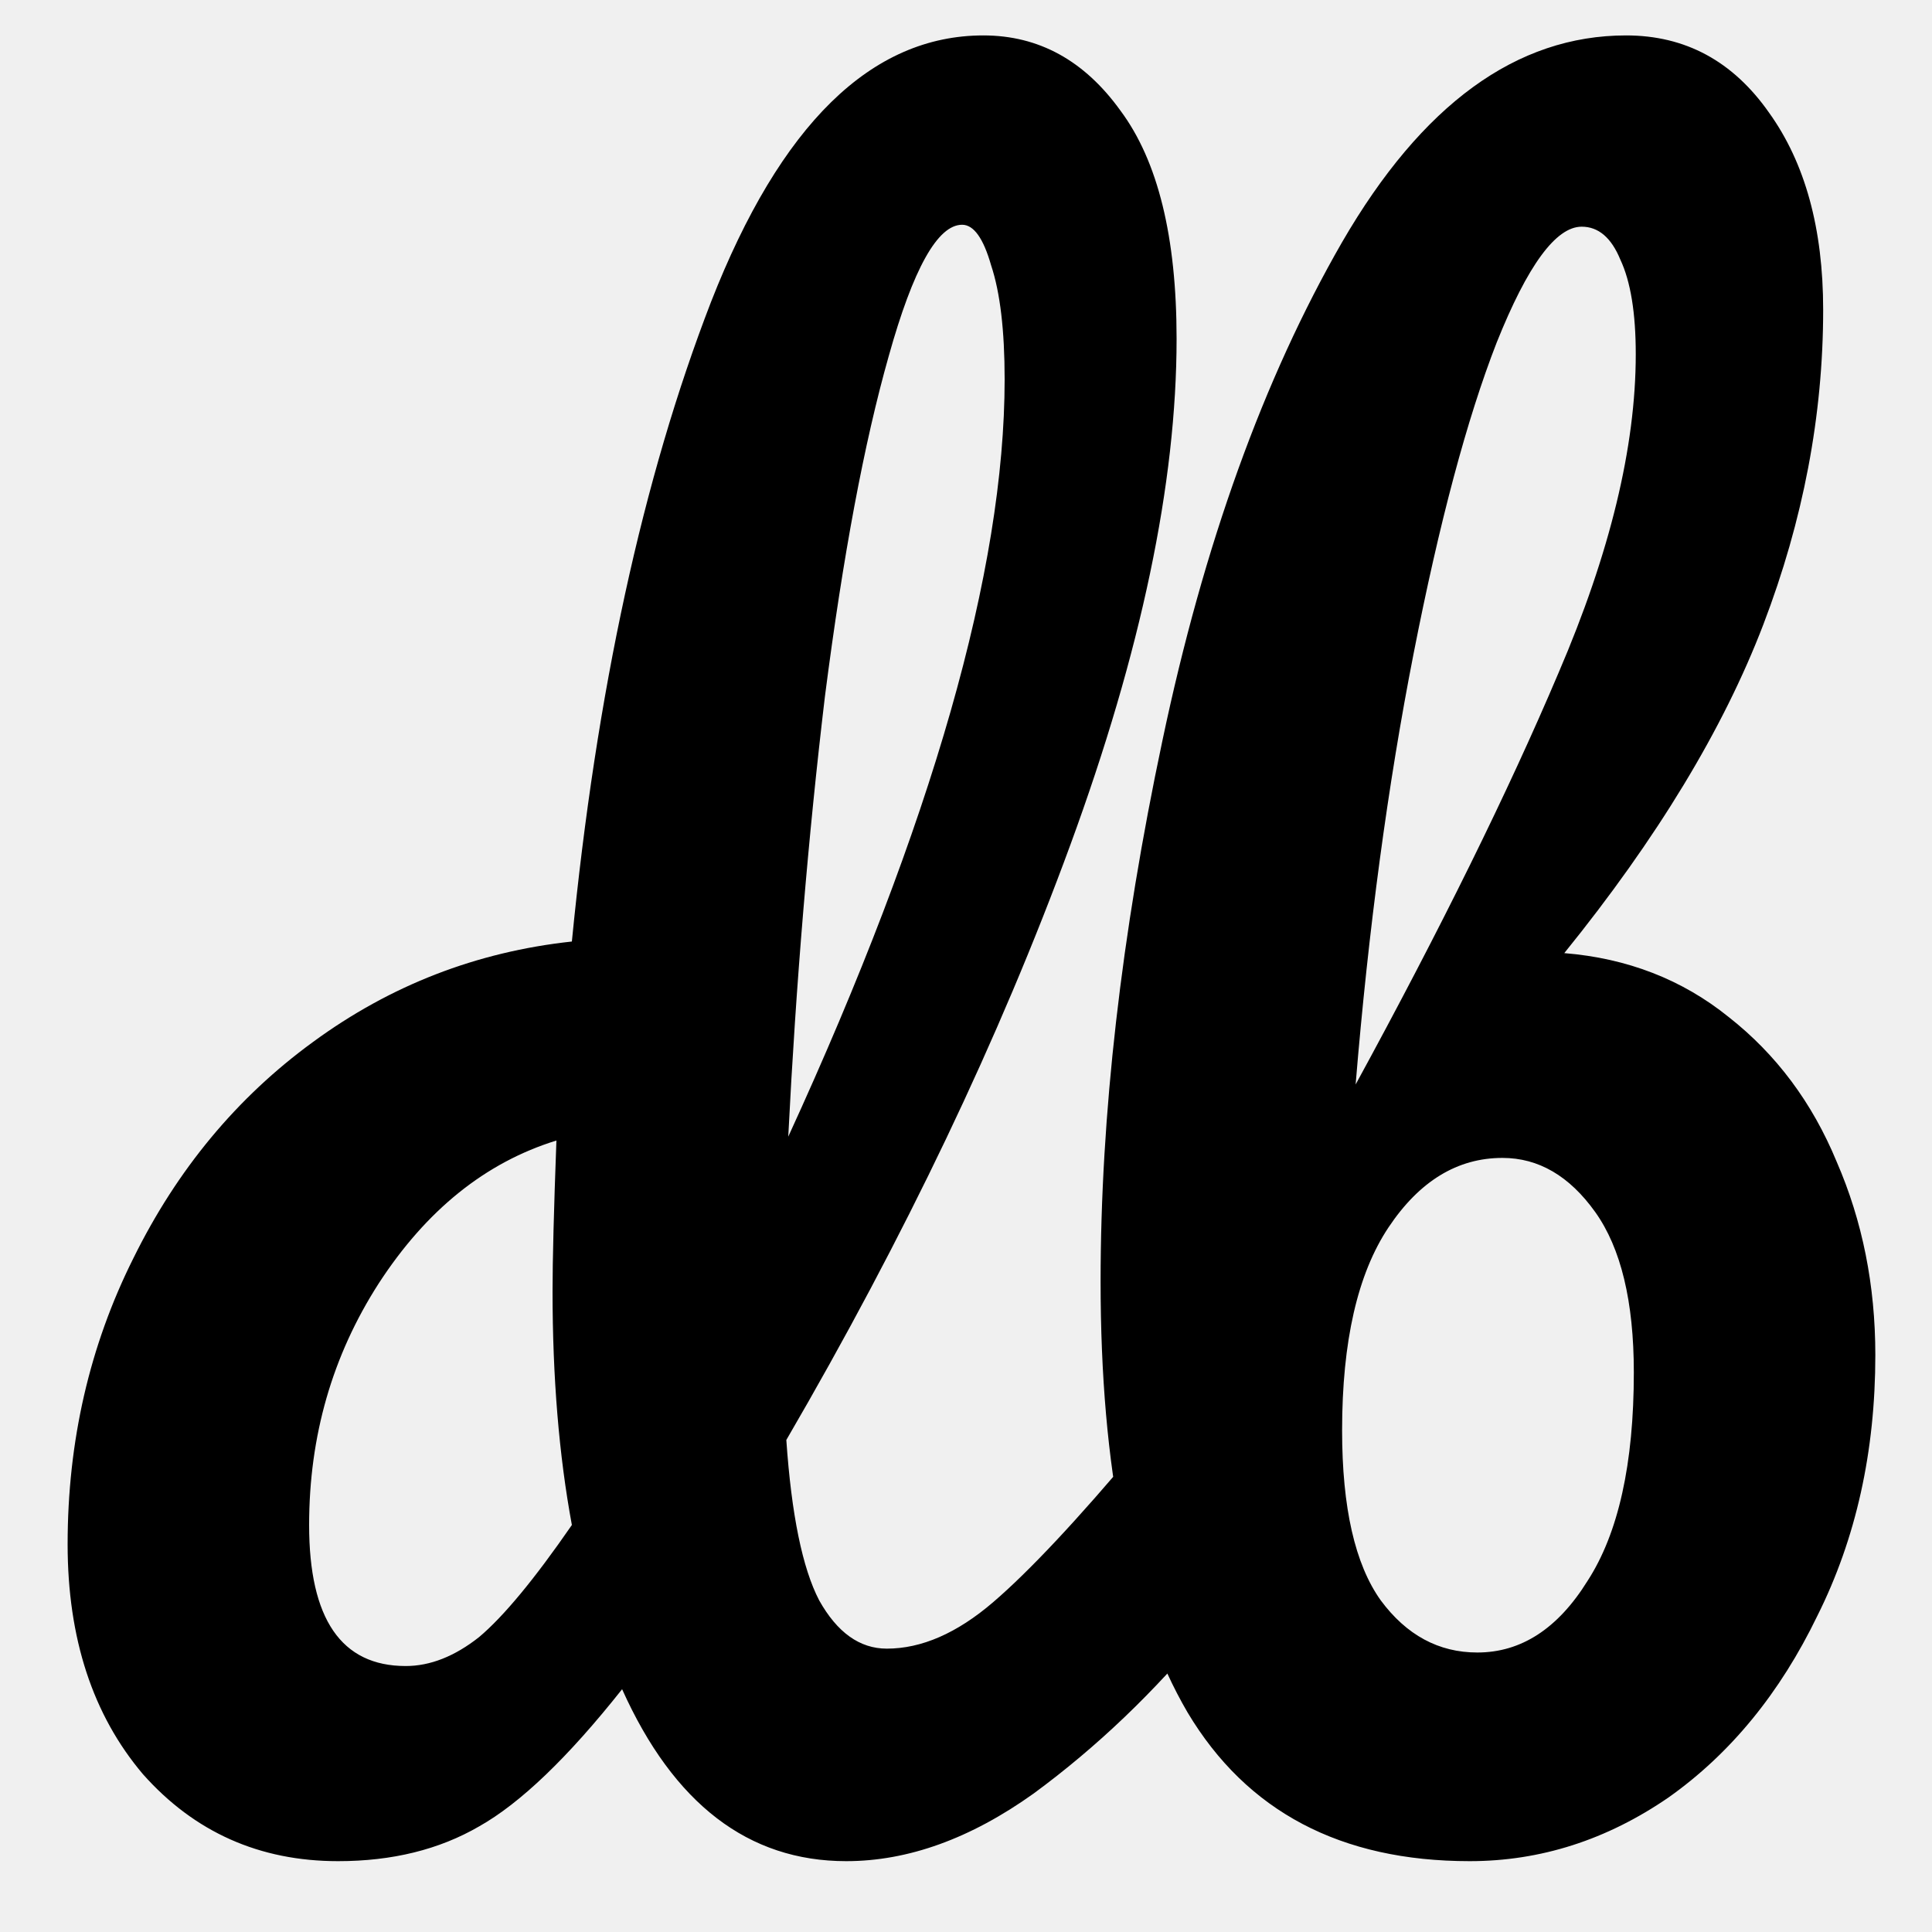
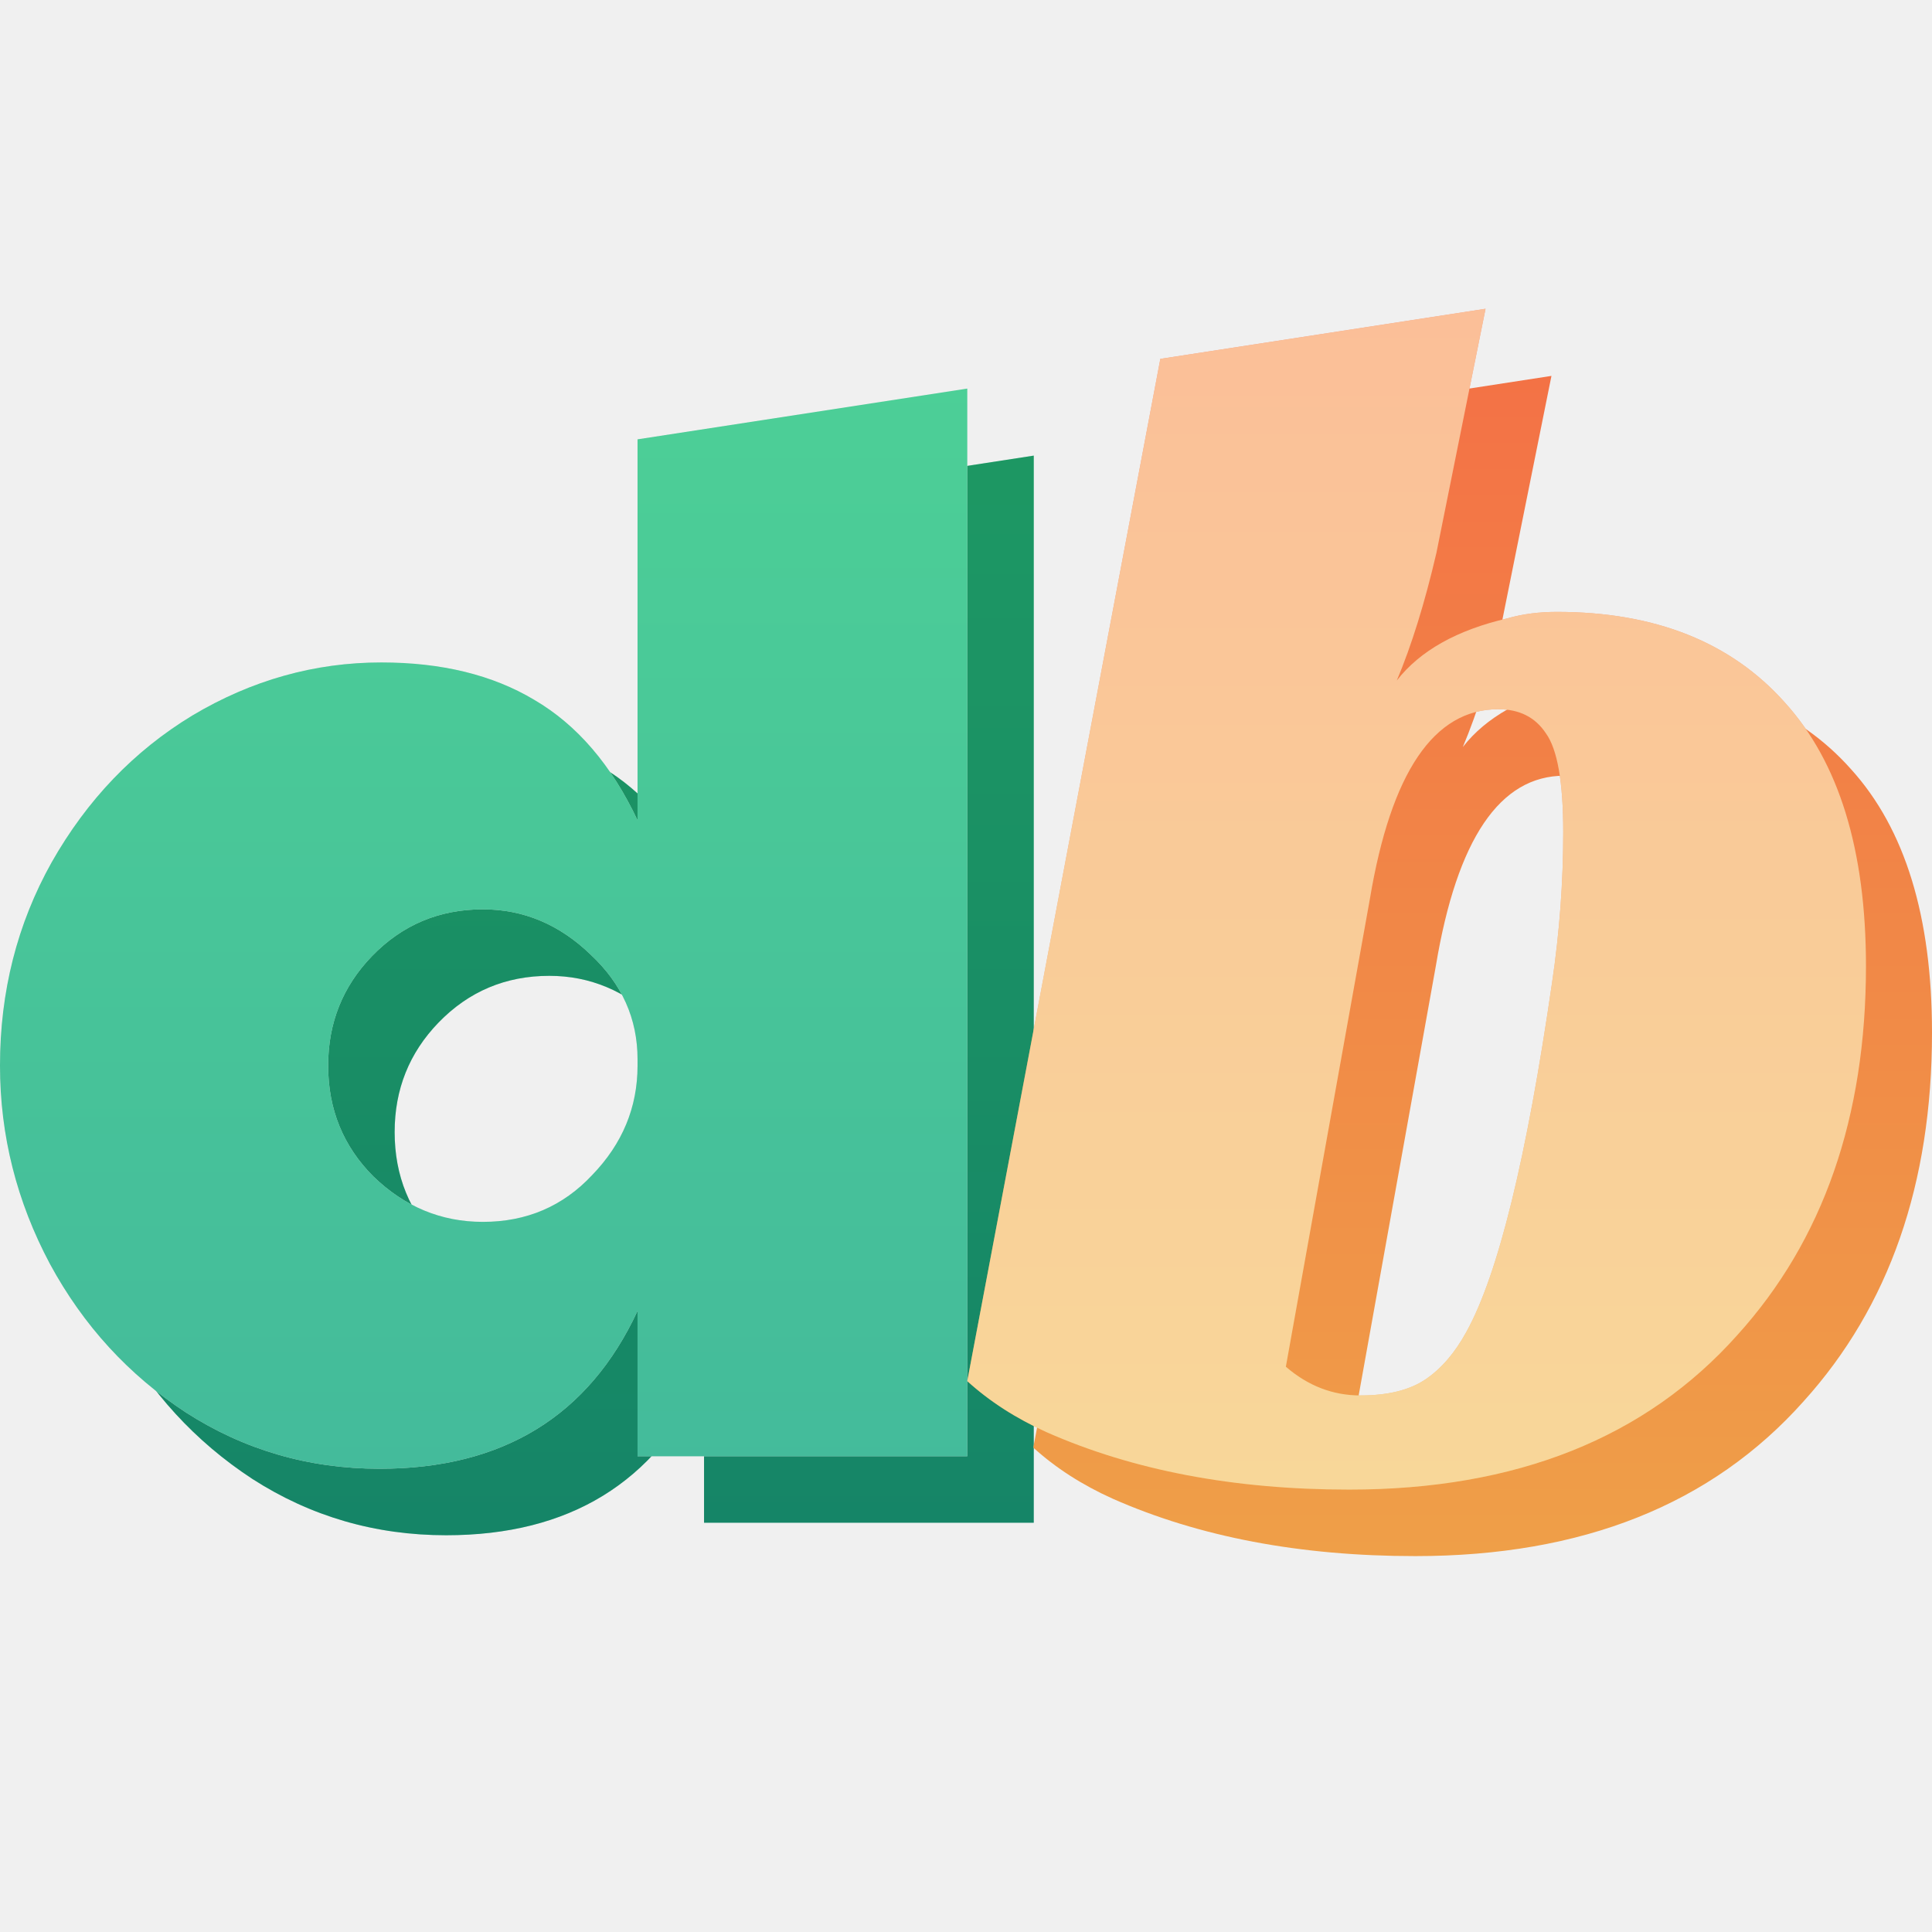
- <svg xmlns="http://www.w3.org/2000/svg" version="1.1" width="24" height="24">
-   <svg width="24" height="24" viewBox="0 0 24 24">
-     <path d="M14.784 17.648C14.992 17.648 15.152 17.744 15.264 17.936C15.392 18.128 15.456 18.392 15.456 18.728C15.456 19.368 15.304 19.864 15 20.216C14.344 21.016 13.624 21.704 12.84 22.28C12.056 22.84 11.28 23.12 10.512 23.12C9.296 23.12 8.368 22.408 7.728 20.984C7.056 21.832 6.464 22.4 5.952 22.688C5.456 22.976 4.872 23.12 4.2 23.12C3.224 23.12 2.416 22.76 1.776 22.04C1.152 21.304 0.84 20.352 0.84 19.184C0.84 17.904 1.112 16.72 1.656 15.632C2.2 14.528 2.944 13.632 3.888 12.944C4.848 12.24 5.92 11.824 7.104 11.696C7.408 8.592 7.984 5.944 8.832 3.752C9.696 1.544 10.824 0.44 12.216 0.44C12.904 0.44 13.472 0.752 13.92 1.376C14.384 2 14.616 2.944 14.616 4.208C14.616 6 14.176 8.096 13.296 10.496C12.416 12.896 11.24 15.36 9.768 17.888C9.832 18.816 9.968 19.48 10.176 19.88C10.4 20.28 10.68 20.48 11.016 20.48C11.448 20.48 11.888 20.288 12.336 19.904C12.784 19.52 13.384 18.88 14.136 17.984C14.328 17.76 14.544 17.648 14.784 17.648ZM11.952 2.792C11.648 2.792 11.344 3.336 11.04 4.424C10.736 5.496 10.472 6.904 10.248 8.648C10.04 10.392 9.888 12.216 9.792 14.12C11.584 10.216 12.48 7.08 12.48 4.712C12.48 4.104 12.424 3.632 12.312 3.296C12.216 2.96 12.096 2.792 11.952 2.792ZM5.04 20.696C5.344 20.696 5.648 20.576 5.952 20.336C6.256 20.08 6.64 19.616 7.104 18.944C6.944 18.08 6.864 17.112 6.864 16.04C6.864 15.656 6.88 15.032 6.912 14.168C6.032 14.44 5.296 15.032 4.704 15.944C4.128 16.84 3.84 17.84 3.84 18.944C3.84 20.112 4.24 20.696 5.04 20.696ZM18.256 23.12C16.656 23.12 15.488 22.504 14.752 21.272C14.032 20.04 13.672 18.256 13.672 15.92C13.672 13.856 13.928 11.616 14.44 9.2C14.952 6.768 15.696 4.704 16.672 3.008C17.664 1.296 18.84 0.44 20.2 0.44C20.936 0.44 21.528 0.76 21.976 1.4C22.424 2.024 22.648 2.84 22.648 3.848C22.648 5.16 22.4 6.464 21.904 7.76C21.408 9.056 20.584 10.416 19.432 11.84C20.216 11.904 20.896 12.168 21.472 12.632C22.064 13.096 22.512 13.696 22.816 14.432C23.136 15.168 23.296 15.968 23.296 16.832C23.296 18.032 23.056 19.112 22.576 20.072C22.112 21.032 21.496 21.784 20.728 22.328C19.96 22.856 19.136 23.12 18.256 23.12ZM16.84 13.472C17.896 11.536 18.736 9.832 19.36 8.36C20 6.872 20.32 5.552 20.32 4.4C20.32 3.888 20.256 3.496 20.128 3.224C20.016 2.952 19.856 2.816 19.648 2.816C19.328 2.816 18.976 3.296 18.592 4.256C18.224 5.2 17.88 6.488 17.56 8.12C17.24 9.752 17 11.536 16.84 13.472ZM18.352 20.528C18.896 20.528 19.352 20.232 19.72 19.64C20.104 19.048 20.296 18.184 20.296 17.048C20.296 16.168 20.136 15.504 19.816 15.056C19.496 14.608 19.112 14.384 18.664 14.384C18.104 14.384 17.632 14.672 17.248 15.248C16.864 15.824 16.672 16.664 16.672 17.768C16.672 18.728 16.832 19.432 17.152 19.88C17.472 20.312 17.872 20.528 18.352 20.528Z" />
-   </svg>
+ <svg xmlns="http://www.w3.org/2000/svg" width="128" height="128" viewBox="0 0 128 128" fill="none">
+   <path fill-rule="evenodd" clip-rule="evenodd" d="M46.645 33.549V58.751C44.92 55.093 42.642 52.435 39.812 50.779C37.051 49.123 33.669 48.294 29.666 48.294C25.249 48.294 21.074 49.468 17.14 51.814C13.275 54.161 10.169 57.405 7.822 61.546C5.545 65.618 4.406 70.104 4.406 75.004C4.406 79.629 5.51 84.011 7.719 88.152C9.927 92.225 12.93 95.503 16.726 97.987C20.591 100.472 24.87 101.714 29.563 101.714C37.707 101.714 43.401 98.229 46.645 91.258V100.886H68.489V30.186L46.645 33.549ZM36.396 85.357C39.294 85.357 41.71 84.322 43.643 82.251C45.644 80.181 46.645 77.765 46.645 75.004V74.59C46.645 71.899 45.61 69.586 43.539 67.654C41.469 65.652 39.087 64.652 36.396 64.652C33.497 64.652 31.047 65.687 29.045 67.757C27.113 69.759 26.146 72.175 26.146 75.004C26.146 77.903 27.147 80.353 29.149 82.355C31.219 84.356 33.635 85.357 36.396 85.357Z" fill="url(#paint0_linear_130_119)" />
+   <path fill-rule="evenodd" clip-rule="evenodd" d="M46.645 33.549V58.751C44.92 55.093 42.642 52.435 39.812 50.779C37.051 49.123 33.669 48.294 29.666 48.294C25.249 48.294 21.074 49.468 17.14 51.814C13.275 54.161 10.169 57.405 7.822 61.546C5.545 65.618 4.406 70.104 4.406 75.004C4.406 79.629 5.51 84.011 7.719 88.152C9.927 92.225 12.93 95.503 16.726 97.987C20.591 100.472 24.87 101.714 29.563 101.714C37.707 101.714 43.401 98.229 46.645 91.258V100.886H68.489V30.186L46.645 33.549ZM36.396 85.357C39.294 85.357 41.71 84.322 43.643 82.251C45.644 80.181 46.645 77.765 46.645 75.004V74.59C46.645 71.899 45.61 69.586 43.539 67.654C41.469 65.652 39.087 64.652 36.396 64.652C33.497 64.652 31.047 65.687 29.045 67.757C27.113 69.759 26.146 72.175 26.146 75.004C26.146 77.903 27.147 80.353 29.149 82.355C31.219 84.356 33.635 85.357 36.396 85.357Z" fill="black" fill-opacity="0.25" />
+   <path fill-rule="evenodd" clip-rule="evenodd" d="M42.239 29.108V54.345C40.514 50.687 38.236 48.03 35.407 46.373C32.646 44.717 29.264 43.889 25.261 43.889C20.844 43.889 16.668 45.062 12.734 47.409C8.869 49.755 5.763 52.999 3.417 57.14C1.139 61.212 0 65.699 0 70.599C0 75.223 1.105 79.606 3.313 83.747C5.522 87.819 8.524 91.097 12.32 93.582C16.185 96.067 20.464 97.309 25.157 97.309C33.301 97.309 38.995 93.824 42.239 86.853V96.481H64.084V25.745L42.239 29.108ZM31.99 80.952C34.889 80.952 37.305 79.916 39.237 77.846C41.239 75.775 42.239 73.36 42.239 70.599V70.185C42.239 67.493 41.204 65.181 39.134 63.248C37.063 61.247 34.682 60.246 31.99 60.246C29.091 60.246 26.641 61.282 24.64 63.352C22.707 65.354 21.741 67.769 21.741 70.599C21.741 73.498 22.742 75.948 24.743 77.949C26.814 79.951 29.23 80.952 31.99 80.952Z" fill="#DFDFDF" />
+   <path fill-rule="evenodd" clip-rule="evenodd" d="M42.239 29.108V54.345C40.514 50.687 38.236 48.03 35.407 46.373C32.646 44.717 29.264 43.889 25.261 43.889C20.844 43.889 16.668 45.062 12.734 47.409C8.869 49.755 5.763 52.999 3.417 57.14C1.139 61.212 0 65.699 0 70.599C0 75.223 1.105 79.606 3.313 83.747C5.522 87.819 8.524 91.097 12.32 93.582C16.185 96.067 20.464 97.309 25.157 97.309C33.301 97.309 38.995 93.824 42.239 86.853V96.481H64.084V25.745L42.239 29.108ZM31.99 80.952C34.889 80.952 37.305 79.916 39.237 77.846C41.239 75.775 42.239 73.36 42.239 70.599V70.185C42.239 67.493 41.204 65.181 39.134 63.248C37.063 61.247 34.682 60.246 31.99 60.246C29.091 60.246 26.641 61.282 24.64 63.352C22.707 65.354 21.741 67.769 21.741 70.599C21.741 73.498 22.742 75.948 24.743 77.949C26.814 79.951 29.23 80.952 31.99 80.952Z" fill="url(#paint1_linear_130_119)" fill-opacity="0.8" />
+   <path fill-rule="evenodd" clip-rule="evenodd" d="M81.244 28.222L68.459 95.906C69.929 97.245 71.679 98.373 73.71 99.289C79.45 101.827 86.136 103.096 93.766 103.096C104.828 103.096 113.403 99.677 119.494 92.84C125.165 86.566 128 78.425 128 68.416C128 60.733 126.215 54.918 122.644 50.971C119.074 46.953 114.034 44.944 107.523 44.944C106.333 44.944 105.248 45.085 104.268 45.367C100.907 46.142 98.457 47.517 96.917 49.49C97.897 47.164 98.772 44.345 99.542 41.032L102.788 24.904L81.244 28.222ZM89.566 94.954C91.036 96.223 92.681 96.858 94.502 96.858C96.322 96.858 97.757 96.505 98.807 95.8C99.857 95.095 100.767 94.038 101.537 92.628C103.637 88.822 105.528 81.104 107.208 69.473C107.698 66.16 107.943 62.848 107.943 59.535C107.943 56.222 107.558 54.037 106.788 52.98C106.088 51.922 105.038 51.394 103.638 51.394C99.367 51.394 96.532 55.587 95.132 63.975L89.566 94.954Z" fill="url(#paint2_linear_130_119)" />
+   <path fill-rule="evenodd" clip-rule="evenodd" d="M76.876 23.775L64.084 91.501C65.554 92.84 67.304 93.968 69.334 94.884C75.075 97.421 81.76 98.69 89.391 98.69C100.452 98.69 109.028 95.272 115.119 88.434C120.789 82.161 123.625 74.02 123.625 64.011C123.625 56.328 121.84 50.513 118.269 46.565C114.699 42.548 109.658 40.539 103.148 40.539C101.958 40.539 100.872 40.68 99.892 40.962C96.532 41.737 94.082 43.111 92.542 45.085C93.522 42.759 94.397 39.94 95.167 36.627L98.421 20.457L76.876 23.775ZM85.191 90.549C86.661 91.818 88.306 92.452 90.126 92.452C91.947 92.452 93.382 92.1 94.432 91.395C95.482 90.69 96.392 89.633 97.162 88.223C99.262 84.417 101.152 76.698 102.833 65.068C103.323 61.755 103.568 58.442 103.568 55.13C103.568 51.817 103.183 49.632 102.413 48.574C101.712 47.517 100.662 46.988 99.262 46.988C94.992 46.988 92.157 51.182 90.756 59.57L85.191 90.549Z" fill="url(#paint3_linear_130_119)" />
+   <path fill-rule="evenodd" clip-rule="evenodd" d="M76.876 23.775L64.084 91.501C65.554 92.84 67.304 93.968 69.334 94.884C75.075 97.421 81.76 98.69 89.391 98.69C100.452 98.69 109.028 95.272 115.119 88.434C120.789 82.161 123.625 74.02 123.625 64.011C123.625 56.328 121.84 50.513 118.269 46.565C114.699 42.548 109.658 40.539 103.148 40.539C101.958 40.539 100.872 40.68 99.892 40.962C96.532 41.737 94.082 43.111 92.542 45.085C93.522 42.759 94.397 39.94 95.167 36.627L98.421 20.457L76.876 23.775ZM85.191 90.549C86.661 91.818 88.306 92.452 90.126 92.452C91.947 92.452 93.382 92.1 94.432 91.395C95.482 90.69 96.392 89.633 97.162 88.223C99.262 84.417 101.152 76.698 102.833 65.068C103.323 61.755 103.568 58.442 103.568 55.13C103.568 51.817 103.183 49.632 102.413 48.574C101.712 47.517 100.662 46.988 99.262 46.988C94.992 46.988 92.157 51.182 90.756 59.57L85.191 90.549Z" fill="#FFF6CF" class="bpath" fill-opacity="0.6" />
+   <defs>
+     <linearGradient id="paint0_linear_130_119" x1="93.06" y1="173.323" x2="93.06" y2="-76.868" gradientUnits="userSpaceOnUse">
+       <stop stop-color="#11998E" />
+       <stop offset="1" stop-color="#38EF7D" />
+     </linearGradient>
+     <linearGradient id="paint1_linear_130_119" x1="88.654" y1="168.918" x2="88.654" y2="-81.273" gradientUnits="userSpaceOnUse">
+       <stop stop-color="#11998E" />
+       <stop offset="1" stop-color="#38EF7D" />
+     </linearGradient>
+     <linearGradient id="paint2_linear_130_119" x1="225.555" y1="12.873" x2="225.555" y2="118.603" gradientUnits="userSpaceOnUse">
+       <stop stop-color="#F46B45" />
+       <stop offset="1" stop-color="#EEA849" />
+     </linearGradient>
+     <linearGradient id="paint3_linear_130_119" x1="93.854" y1="20.457" x2="93.854" y2="98.69" gradientUnits="userSpaceOnUse">
+       <stop stop-color="#F46B45" />
+       <stop offset="1" stop-color="#EEA849" />
+     </linearGradient>
+   </defs>
  <style>
- @media (prefers-color-scheme: light) { :root { filter: none; fill: #000000; } }
- @media (prefers-color-scheme: dark) { :root { filter: none; fill: #ffffff; } }
+ @media (prefers-color-scheme: light) {
+     :root { filter: none; }
+ }
+ @media (prefers-color-scheme: dark) {
+     :root { filter: none; }
+     :root .bpath { fill-opacity: 1.0; }
+ }
</style>
</svg>
